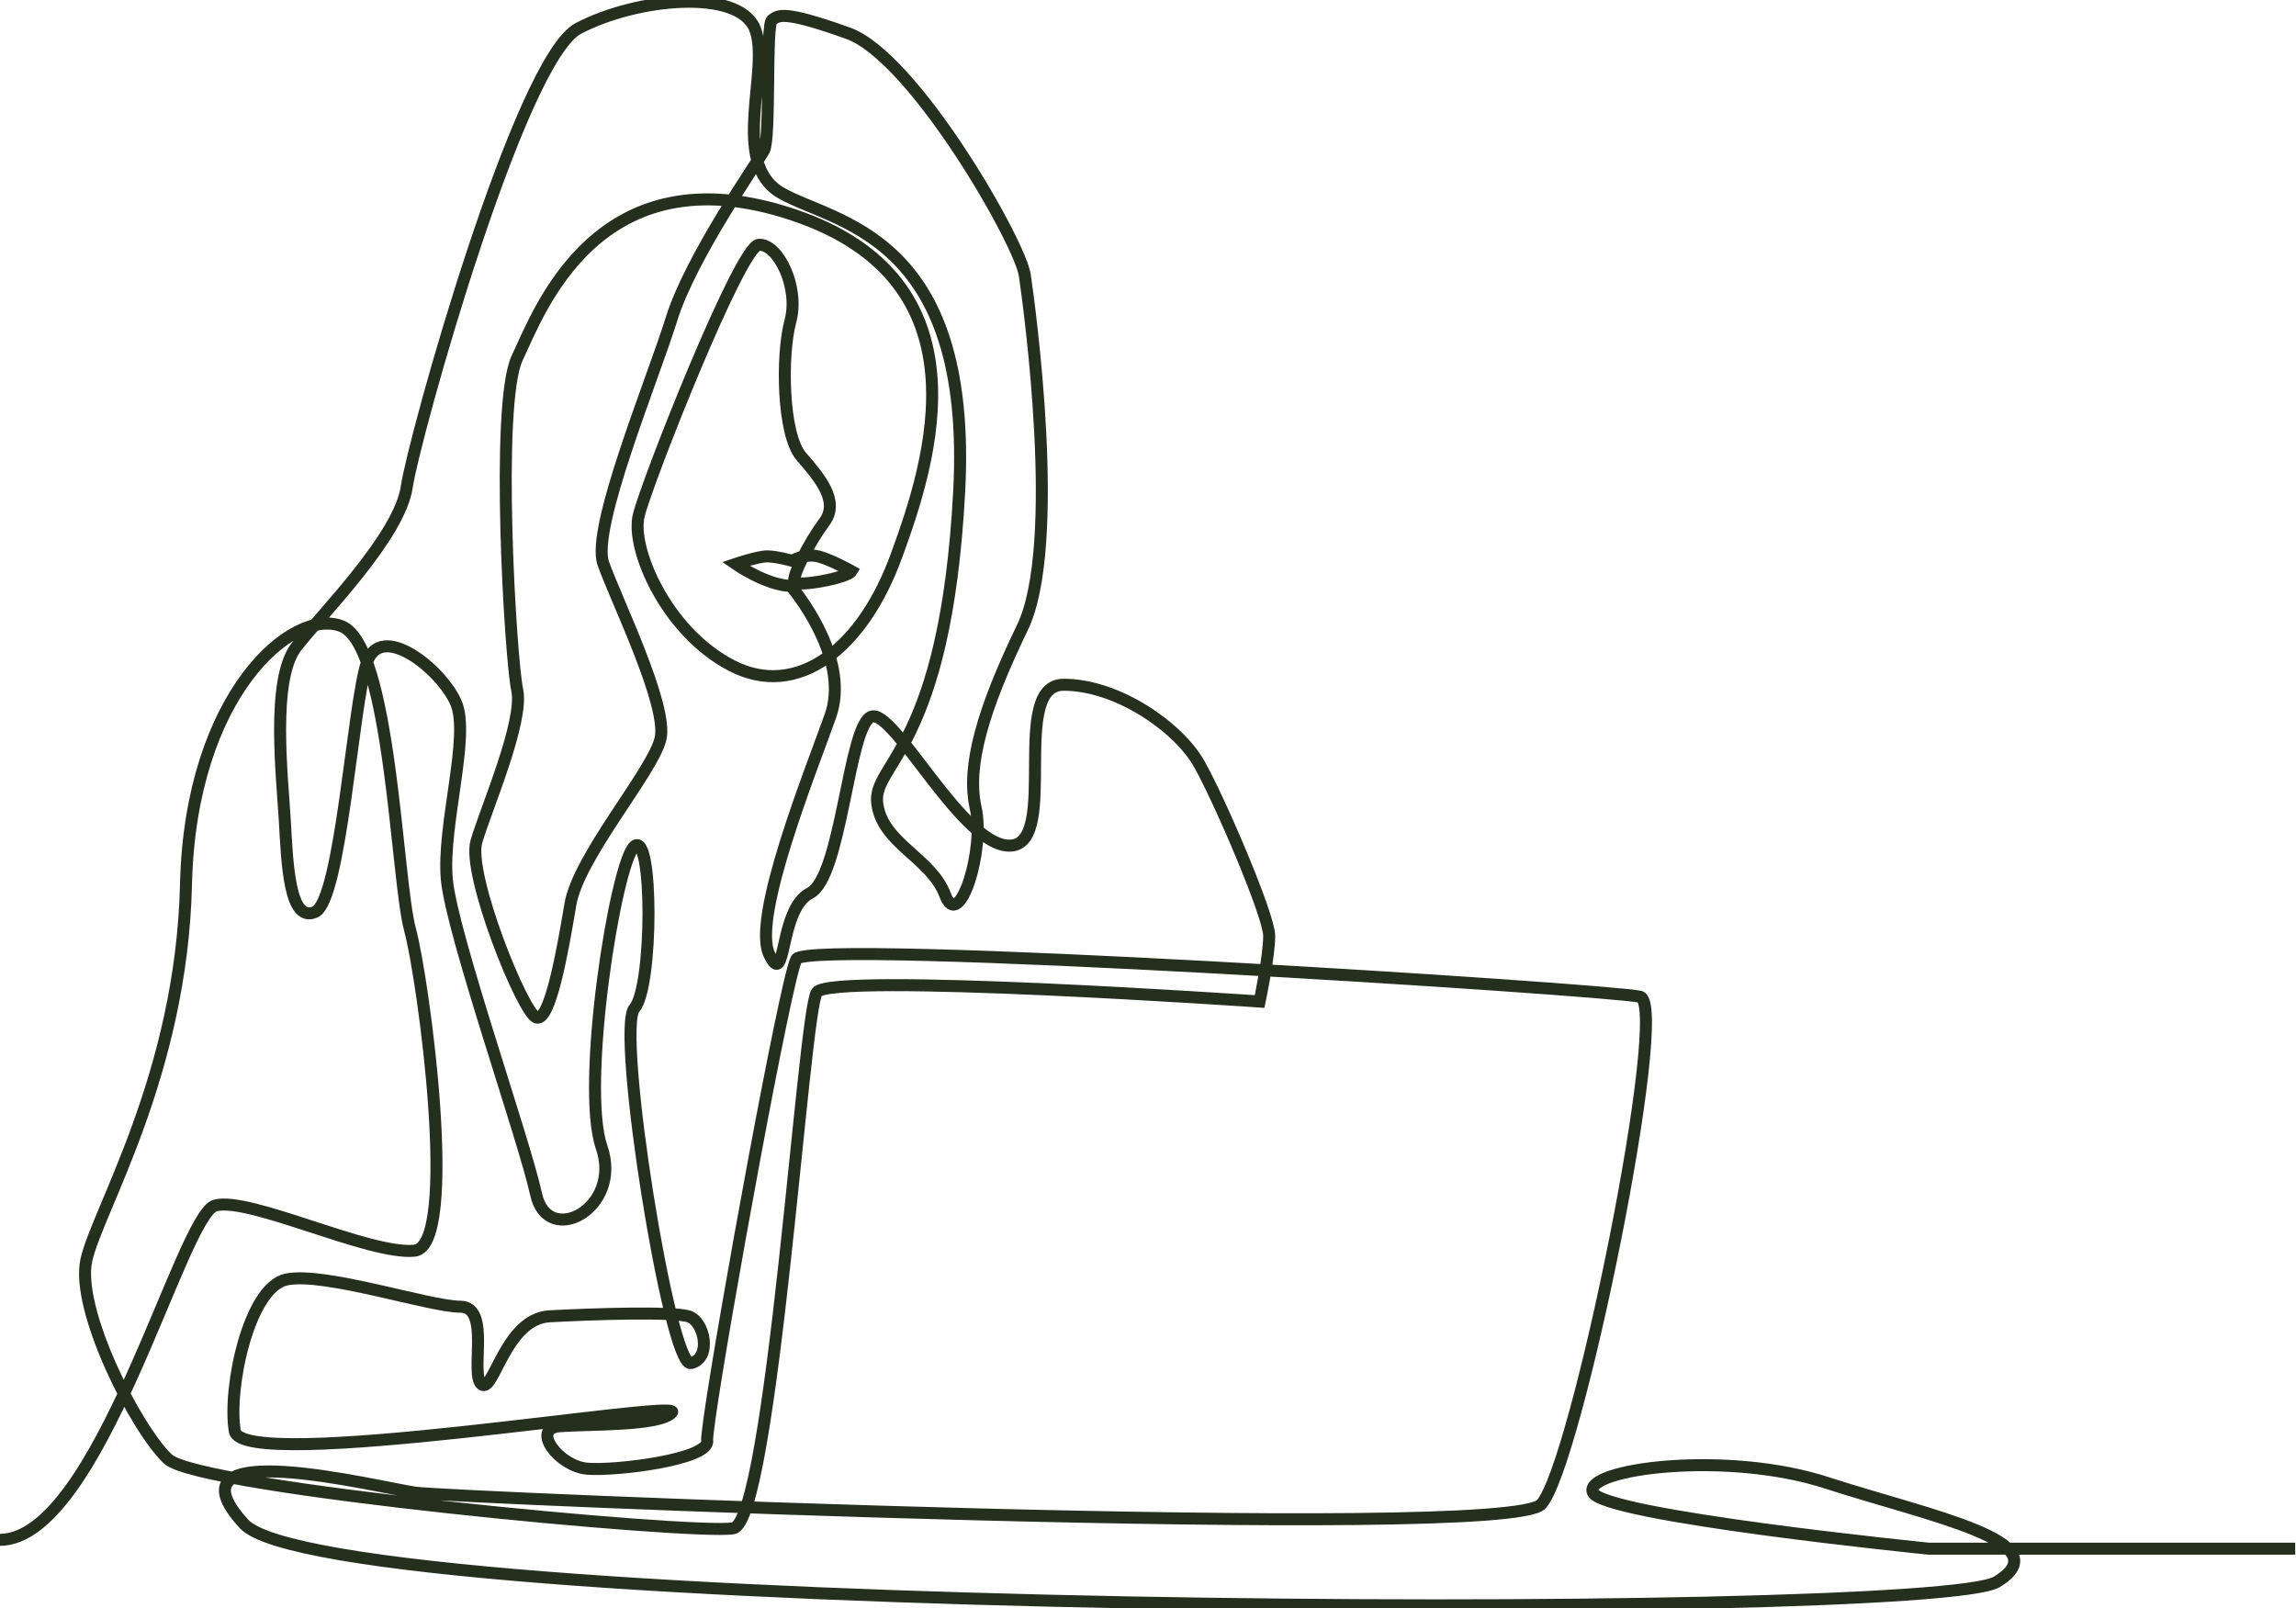
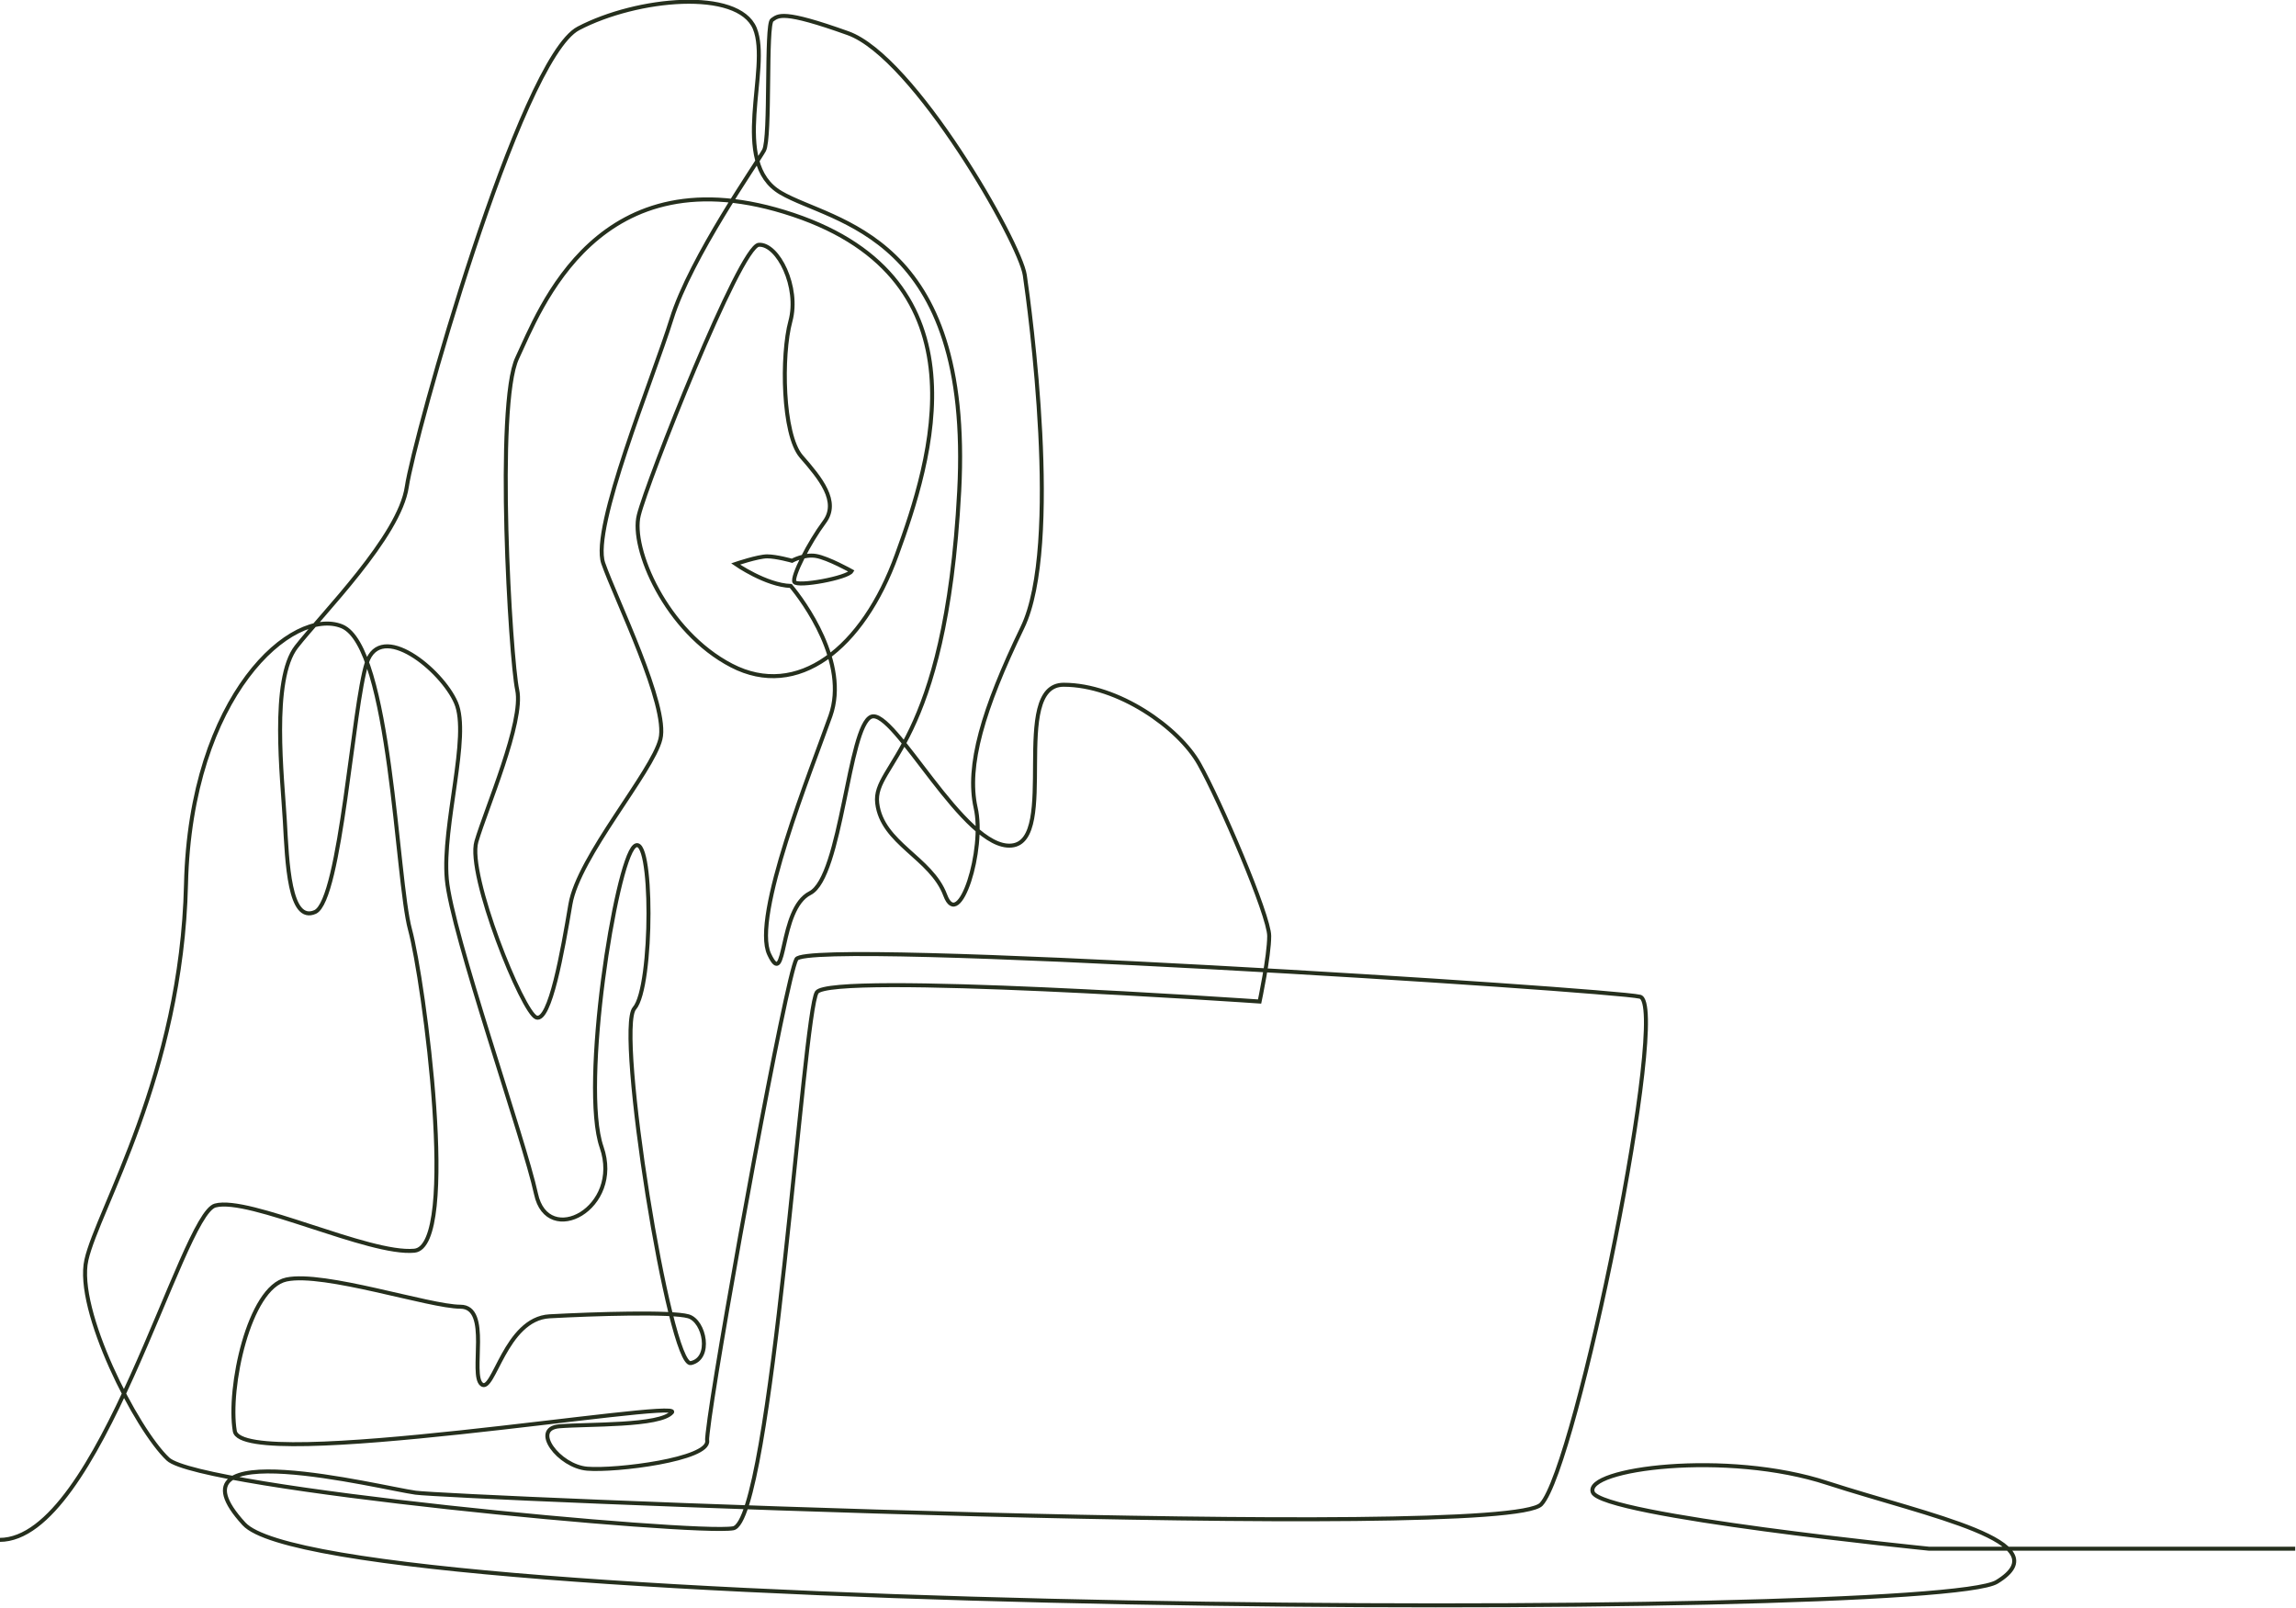
<svg xmlns="http://www.w3.org/2000/svg" width="574" height="402" viewBox="0 0 574 402" fill="none">
-   <path d="M573.8 387.2H482.2C482.2 387.2 400.5 379 398.2 373.1C395.9 367.2 431.7 362.5 456.9 370.8C482.2 379 515.6 385.5 499.2 395.5C482.8 405.5 82.1 404 61 381C39.9 358 95.1 372 103.9 373.2C112.7 374.4 376.5 385.5 385.3 376.1C394.1 366.7 417.6 251 410 249.2C402.4 247.4 202 234.5 199.1 239.8C196.5 244.5 180.7 331 177.4 354.5C177 357.6 176.7 359.7 176.8 360.2C177.4 364.9 153.9 367.8 146.8 367.2C139.7 366.6 132.7 357.2 139.8 356.6C146.9 356 165.1 356.6 168 353.1C170.9 349.6 60.5 368.4 58.7 357.8C56.9 347.2 62.2 321.9 71.6 319.9C81 317.9 107.4 326.7 115.1 326.7C122.8 326.7 117.4 343.7 120.4 346.1C123.4 348.5 126.3 329.7 137.4 329.1C148.5 328.5 167.9 327.9 172.1 329.1C176.2 330.3 178 339.7 172.7 340.8C167.4 341.9 153.9 257.4 158.6 252.1C163.3 246.8 163.3 207.5 158.6 211.6C153.9 215.7 145.1 271.5 150.4 286.8C155.7 302.1 136.9 312.1 134 298.5C131.1 285 112.9 233.3 111.7 219.8C110.5 206.3 117.6 184 114 175.7C110.4 167.4 95.2 155.1 91.7 165.7C88.2 176.3 85.2 225 78.8 228C72.3 230.9 71.8 215.7 71.2 205.1C70.6 194.5 67.7 169.9 74.1 161.7C80.5 153.5 99.9 134.1 101.7 121.7C103.5 109.4 129.9 14.8 144.6 7.1C159.3 -0.6 184.5 -2.9 188.7 7.1C192.8 17.1 182.2 40.6 195.2 48.2C208.2 55.8 243.2 58.2 239.8 122.8C236.4 187.4 218.1 190.8 219.3 200.8C220.5 210.9 232.8 214.4 236.3 223.8C239.8 233.2 246.3 212.3 243.9 201.9C241.6 191.5 245.7 177.4 255.6 156.9C265.5 136.4 257.4 77 256.2 68.8C255 60.6 228.5 14.2 212 8.3C195.5 2.4 194.6 3.9 193 5C191.4 6.1 192.7 34.5 191 37.6C189.3 40.7 172.7 64.3 167.9 79.7C163.1 95.1 147.8 131.9 150.8 140.8C153.9 149.7 167.2 176.6 165.1 184.8C163.1 193 144.6 214.2 142.6 226.1C140.6 238 137.5 255.5 134.1 254.4C130.7 253.3 116.7 218.6 119.1 210.4C121.5 202.2 131 180.4 129.3 172.5C127.6 164.6 123.8 101.1 129.3 89.5C134.8 77.9 149.4 37.3 198.3 53.7C247.2 70.1 232.8 115.2 224.2 138.7C215.7 162.3 199.3 174.9 182.9 166.4C166.5 157.9 157.6 137 159.7 128.8C161.7 120.6 185 61.5 189.7 61.2C194.5 60.9 199.9 71.8 197.6 80.3C195.3 88.8 195.6 108.6 200.3 114.1C205.1 119.6 209.9 125.4 206.1 130.5C202.3 135.6 197.9 144.2 198.6 145.5C199.3 146.8 211.9 144.5 212.9 142.8C212.9 142.8 207 139.5 204 139C201.1 138.5 198 140.2 198 140.2C198 140.2 194.1 139.1 191.8 139.1C189.5 139.1 183.9 141 183.9 141C183.9 141 191.5 146.3 197.7 146.5C200.8 150.2 212.3 165.7 207.6 179C202.9 192.3 187.9 229.3 192.3 238.6C196.7 247.9 194.6 227.3 202.5 223.3C210.4 219.3 212.1 181.5 217.8 179.2C223.5 176.9 241 212.6 252.9 211.4C264.8 210.3 252.3 171.2 265.9 171.2C279.5 171.2 294.7 181.9 299.8 191C304.9 200 317.3 228.9 317.3 234C317.3 239.1 314.9 250.4 314.9 250.4C314.9 250.4 207.6 243 204.2 248.1C200.8 253.2 192.9 380.4 183.3 382.1C173.7 383.8 49.9 372.2 42 364.8C34.1 357.4 18.8 327.5 21.6 315C24.4 302.5 45.4 268.6 46.5 221.1C47.6 173.6 73.3 151.6 85.5 156.6C97.7 161.7 99.1 219.9 102.5 232.4C105.9 244.9 114.9 311.6 103.6 312.7C92.3 313.8 62.3 299.1 53.8 301.4C45.3 303.7 24.8 385 -0.1 385" stroke="#252F1D" stroke-width="3" strokeMiterlimit="10" />
+   <path d="M573.8 387.2H482.2C482.2 387.2 400.5 379 398.2 373.1C395.9 367.2 431.7 362.5 456.9 370.8C482.2 379 515.6 385.5 499.2 395.5C482.8 405.5 82.1 404 61 381C39.9 358 95.1 372 103.9 373.2C112.7 374.4 376.5 385.5 385.3 376.1C394.1 366.7 417.6 251 410 249.2C402.4 247.4 202 234.5 199.1 239.8C196.5 244.5 180.7 331 177.4 354.5C177 357.6 176.7 359.7 176.8 360.2C177.4 364.9 153.9 367.8 146.8 367.2C139.7 366.6 132.7 357.2 139.8 356.6C146.9 356 165.1 356.6 168 353.1C170.9 349.6 60.5 368.4 58.7 357.8C56.9 347.2 62.2 321.9 71.6 319.9C81 317.9 107.4 326.7 115.1 326.7C122.8 326.7 117.4 343.7 120.4 346.1C123.4 348.5 126.3 329.7 137.4 329.1C148.5 328.5 167.9 327.9 172.1 329.1C176.2 330.3 178 339.7 172.7 340.8C167.4 341.9 153.9 257.4 158.6 252.1C163.3 246.8 163.3 207.5 158.6 211.6C153.9 215.7 145.1 271.5 150.4 286.8C155.7 302.1 136.9 312.1 134 298.5C131.1 285 112.9 233.3 111.7 219.8C110.5 206.3 117.6 184 114 175.7C110.4 167.4 95.2 155.1 91.7 165.7C88.2 176.3 85.2 225 78.8 228C72.3 230.9 71.8 215.7 71.2 205.1C70.6 194.5 67.7 169.9 74.1 161.7C80.5 153.5 99.9 134.1 101.7 121.7C103.5 109.4 129.9 14.8 144.6 7.1C159.3 -0.6 184.5 -2.9 188.7 7.1C192.8 17.1 182.2 40.6 195.2 48.2C208.2 55.8 243.2 58.2 239.8 122.8C236.4 187.4 218.1 190.8 219.3 200.8C220.5 210.9 232.8 214.4 236.3 223.8C239.8 233.2 246.3 212.3 243.9 201.9C241.6 191.5 245.7 177.4 255.6 156.9C265.5 136.4 257.4 77 256.2 68.8C255 60.6 228.5 14.2 212 8.3C195.5 2.4 194.6 3.9 193 5C191.4 6.1 192.7 34.5 191 37.6C189.3 40.7 172.7 64.3 167.9 79.7C163.1 95.1 147.8 131.9 150.8 140.8C153.9 149.7 167.2 176.6 165.1 184.8C163.1 193 144.6 214.2 142.6 226.1C140.6 238 137.5 255.5 134.1 254.4C130.7 253.3 116.7 218.6 119.1 210.4C121.5 202.2 131 180.4 129.3 172.5C127.6 164.6 123.8 101.1 129.3 89.5C134.8 77.9 149.4 37.3 198.3 53.7C247.2 70.1 232.8 115.2 224.2 138.7C215.7 162.3 199.3 174.9 182.9 166.4C166.5 157.9 157.6 137 159.7 128.8C161.7 120.6 185 61.5 189.7 61.2C194.5 60.9 199.9 71.8 197.6 80.3C195.3 88.8 195.6 108.6 200.3 114.1C205.1 119.6 209.9 125.4 206.1 130.5C202.3 135.6 197.9 144.2 198.6 145.5C199.3 146.8 211.9 144.5 212.9 142.8C212.9 142.8 207 139.5 204 139C201.1 138.5 198 140.2 198 140.2C198 140.2 194.1 139.1 191.8 139.1C189.5 139.1 183.9 141 183.9 141C183.9 141 191.5 146.3 197.7 146.5C200.8 150.2 212.3 165.7 207.6 179C202.9 192.3 187.9 229.3 192.3 238.6C196.7 247.9 194.6 227.3 202.5 223.3C210.4 219.3 212.1 181.5 217.8 179.2C223.5 176.9 241 212.6 252.9 211.4C264.8 210.3 252.3 171.2 265.9 171.2C279.5 171.2 294.7 181.9 299.8 191C304.9 200 317.3 228.9 317.3 234C317.3 239.1 314.9 250.4 314.9 250.4C314.9 250.4 207.6 243 204.2 248.1C200.8 253.2 192.9 380.4 183.3 382.1C173.7 383.8 49.9 372.2 42 364.8C34.1 357.4 18.8 327.5 21.6 315C24.4 302.5 45.4 268.6 46.5 221.1C47.6 173.6 73.3 151.6 85.5 156.6C97.7 161.7 99.1 219.9 102.5 232.4C105.9 244.9 114.9 311.6 103.6 312.7C92.3 313.8 62.3 299.1 53.8 301.4C45.3 303.7 24.8 385 -0.1 385" stroke="#252F1D" strokeWidth="3" strokeMiterlimit="10" />
</svg>
